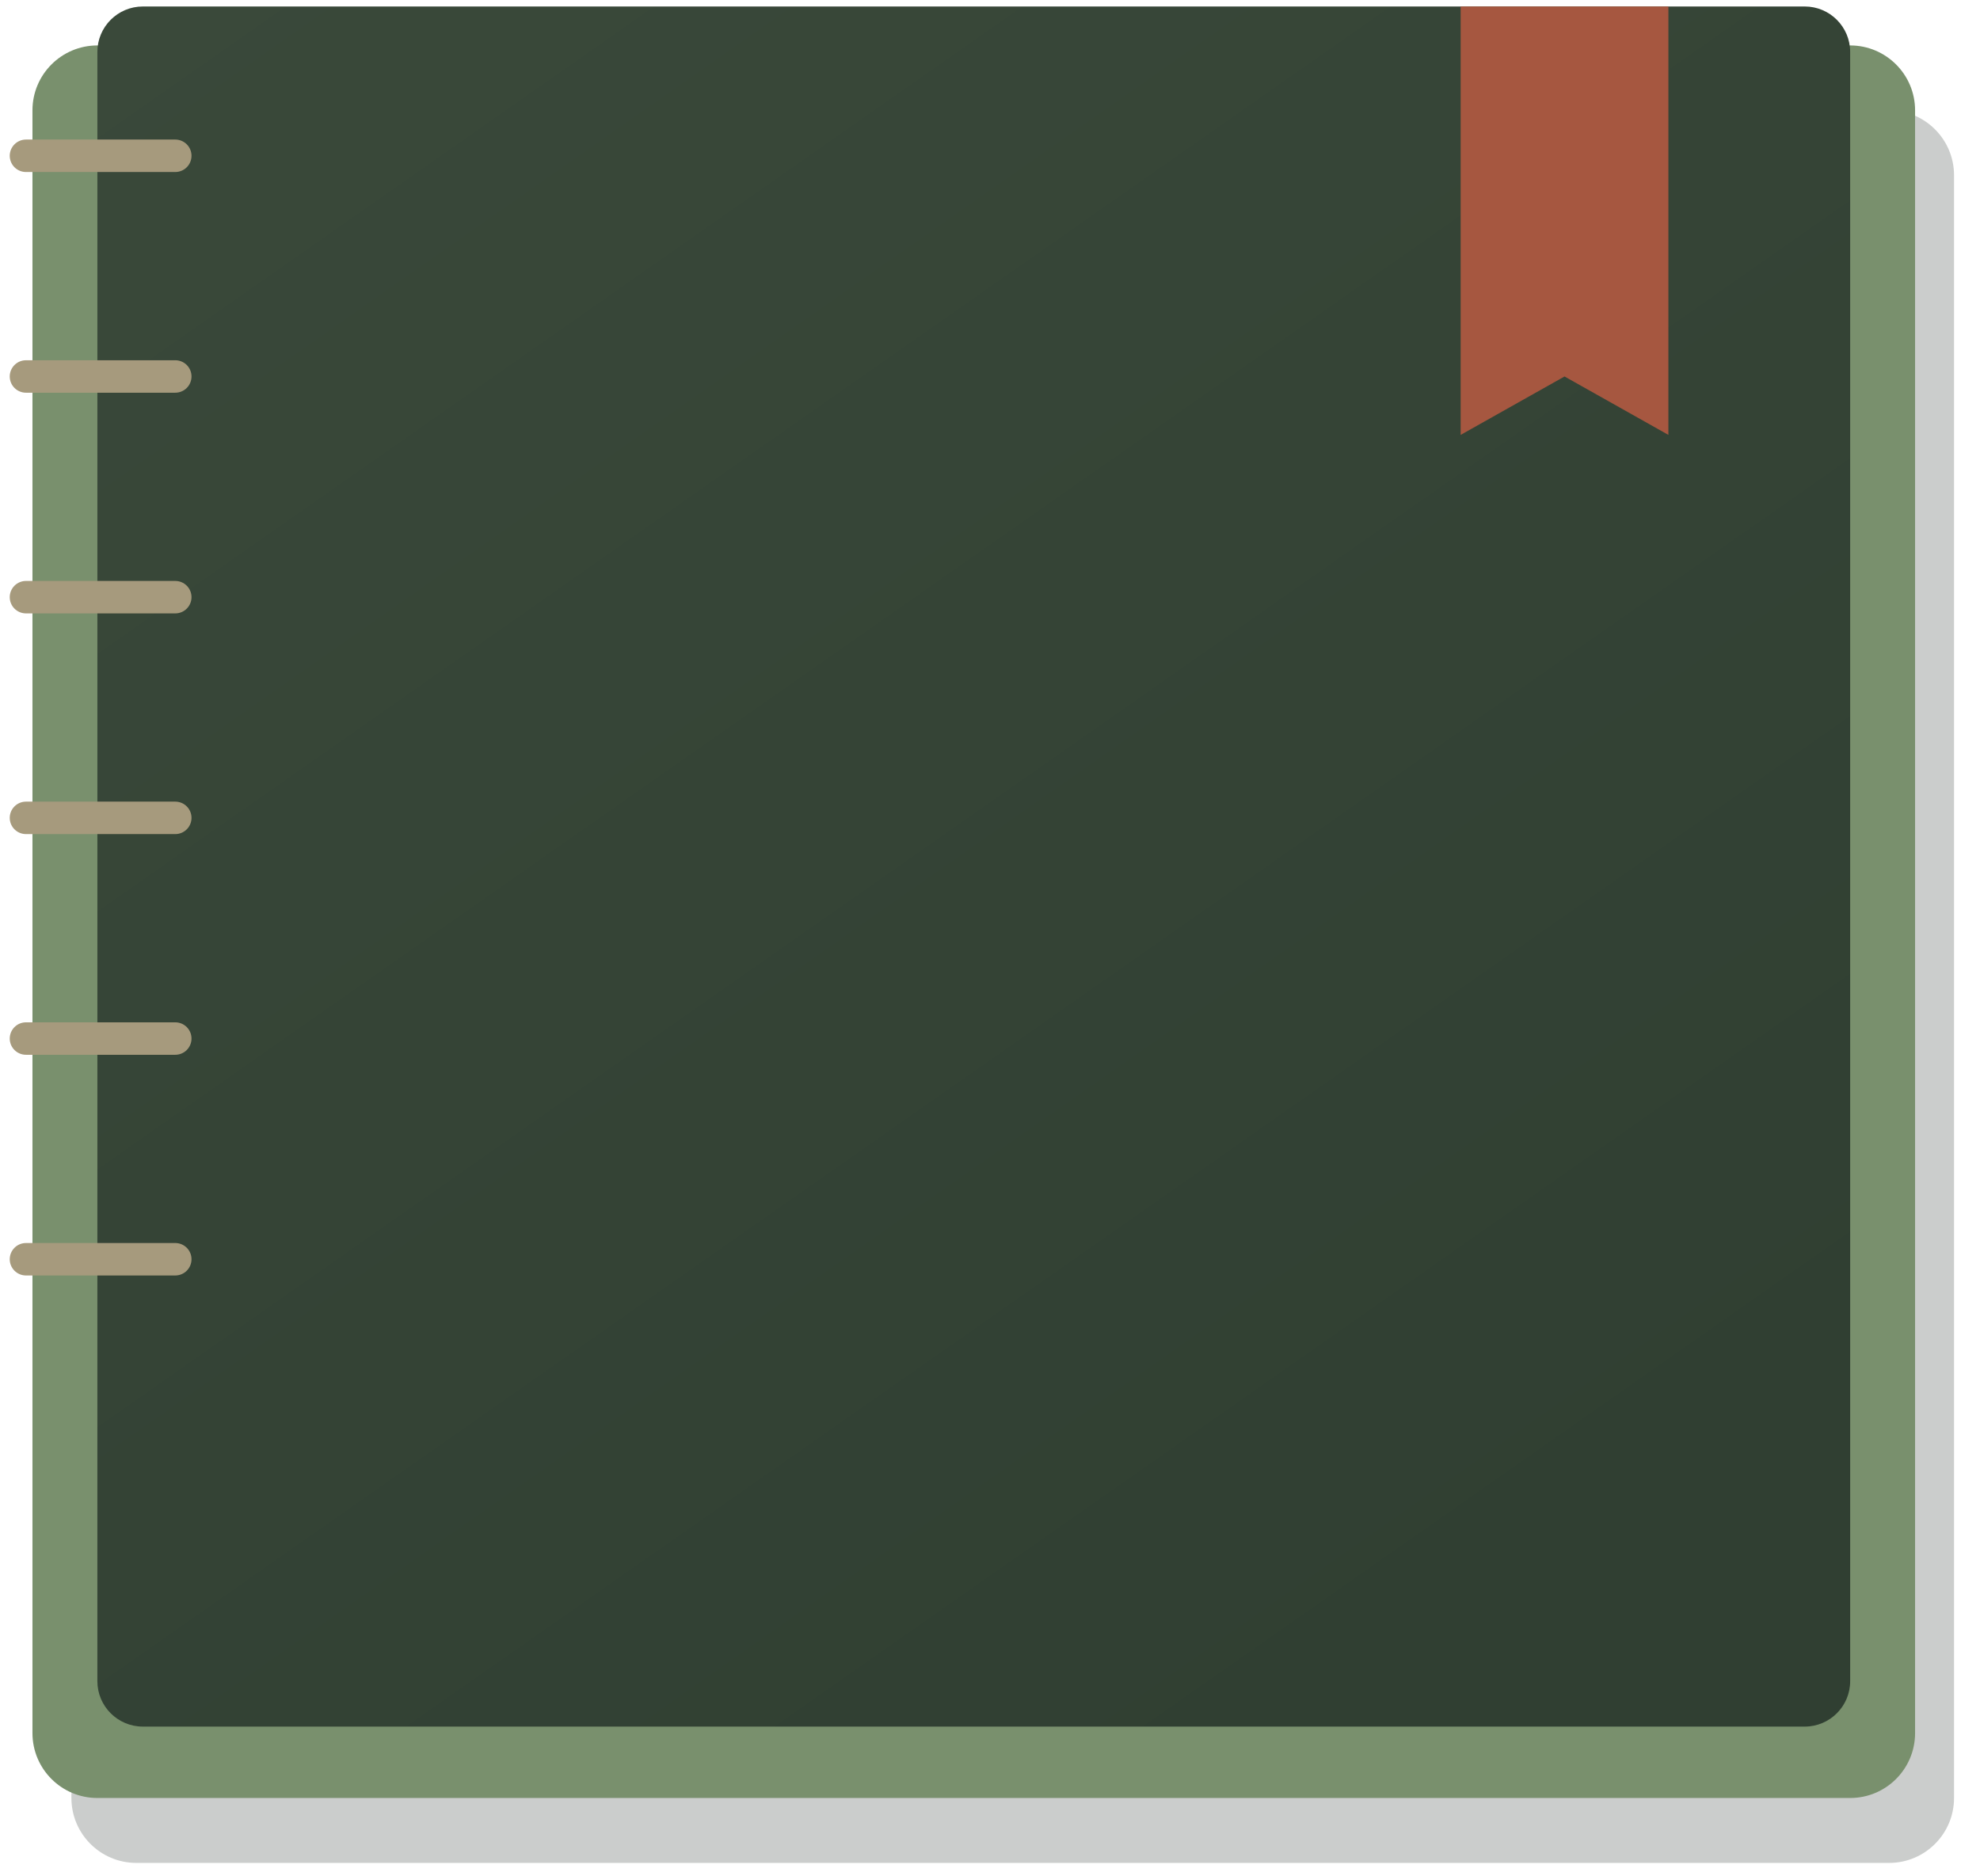
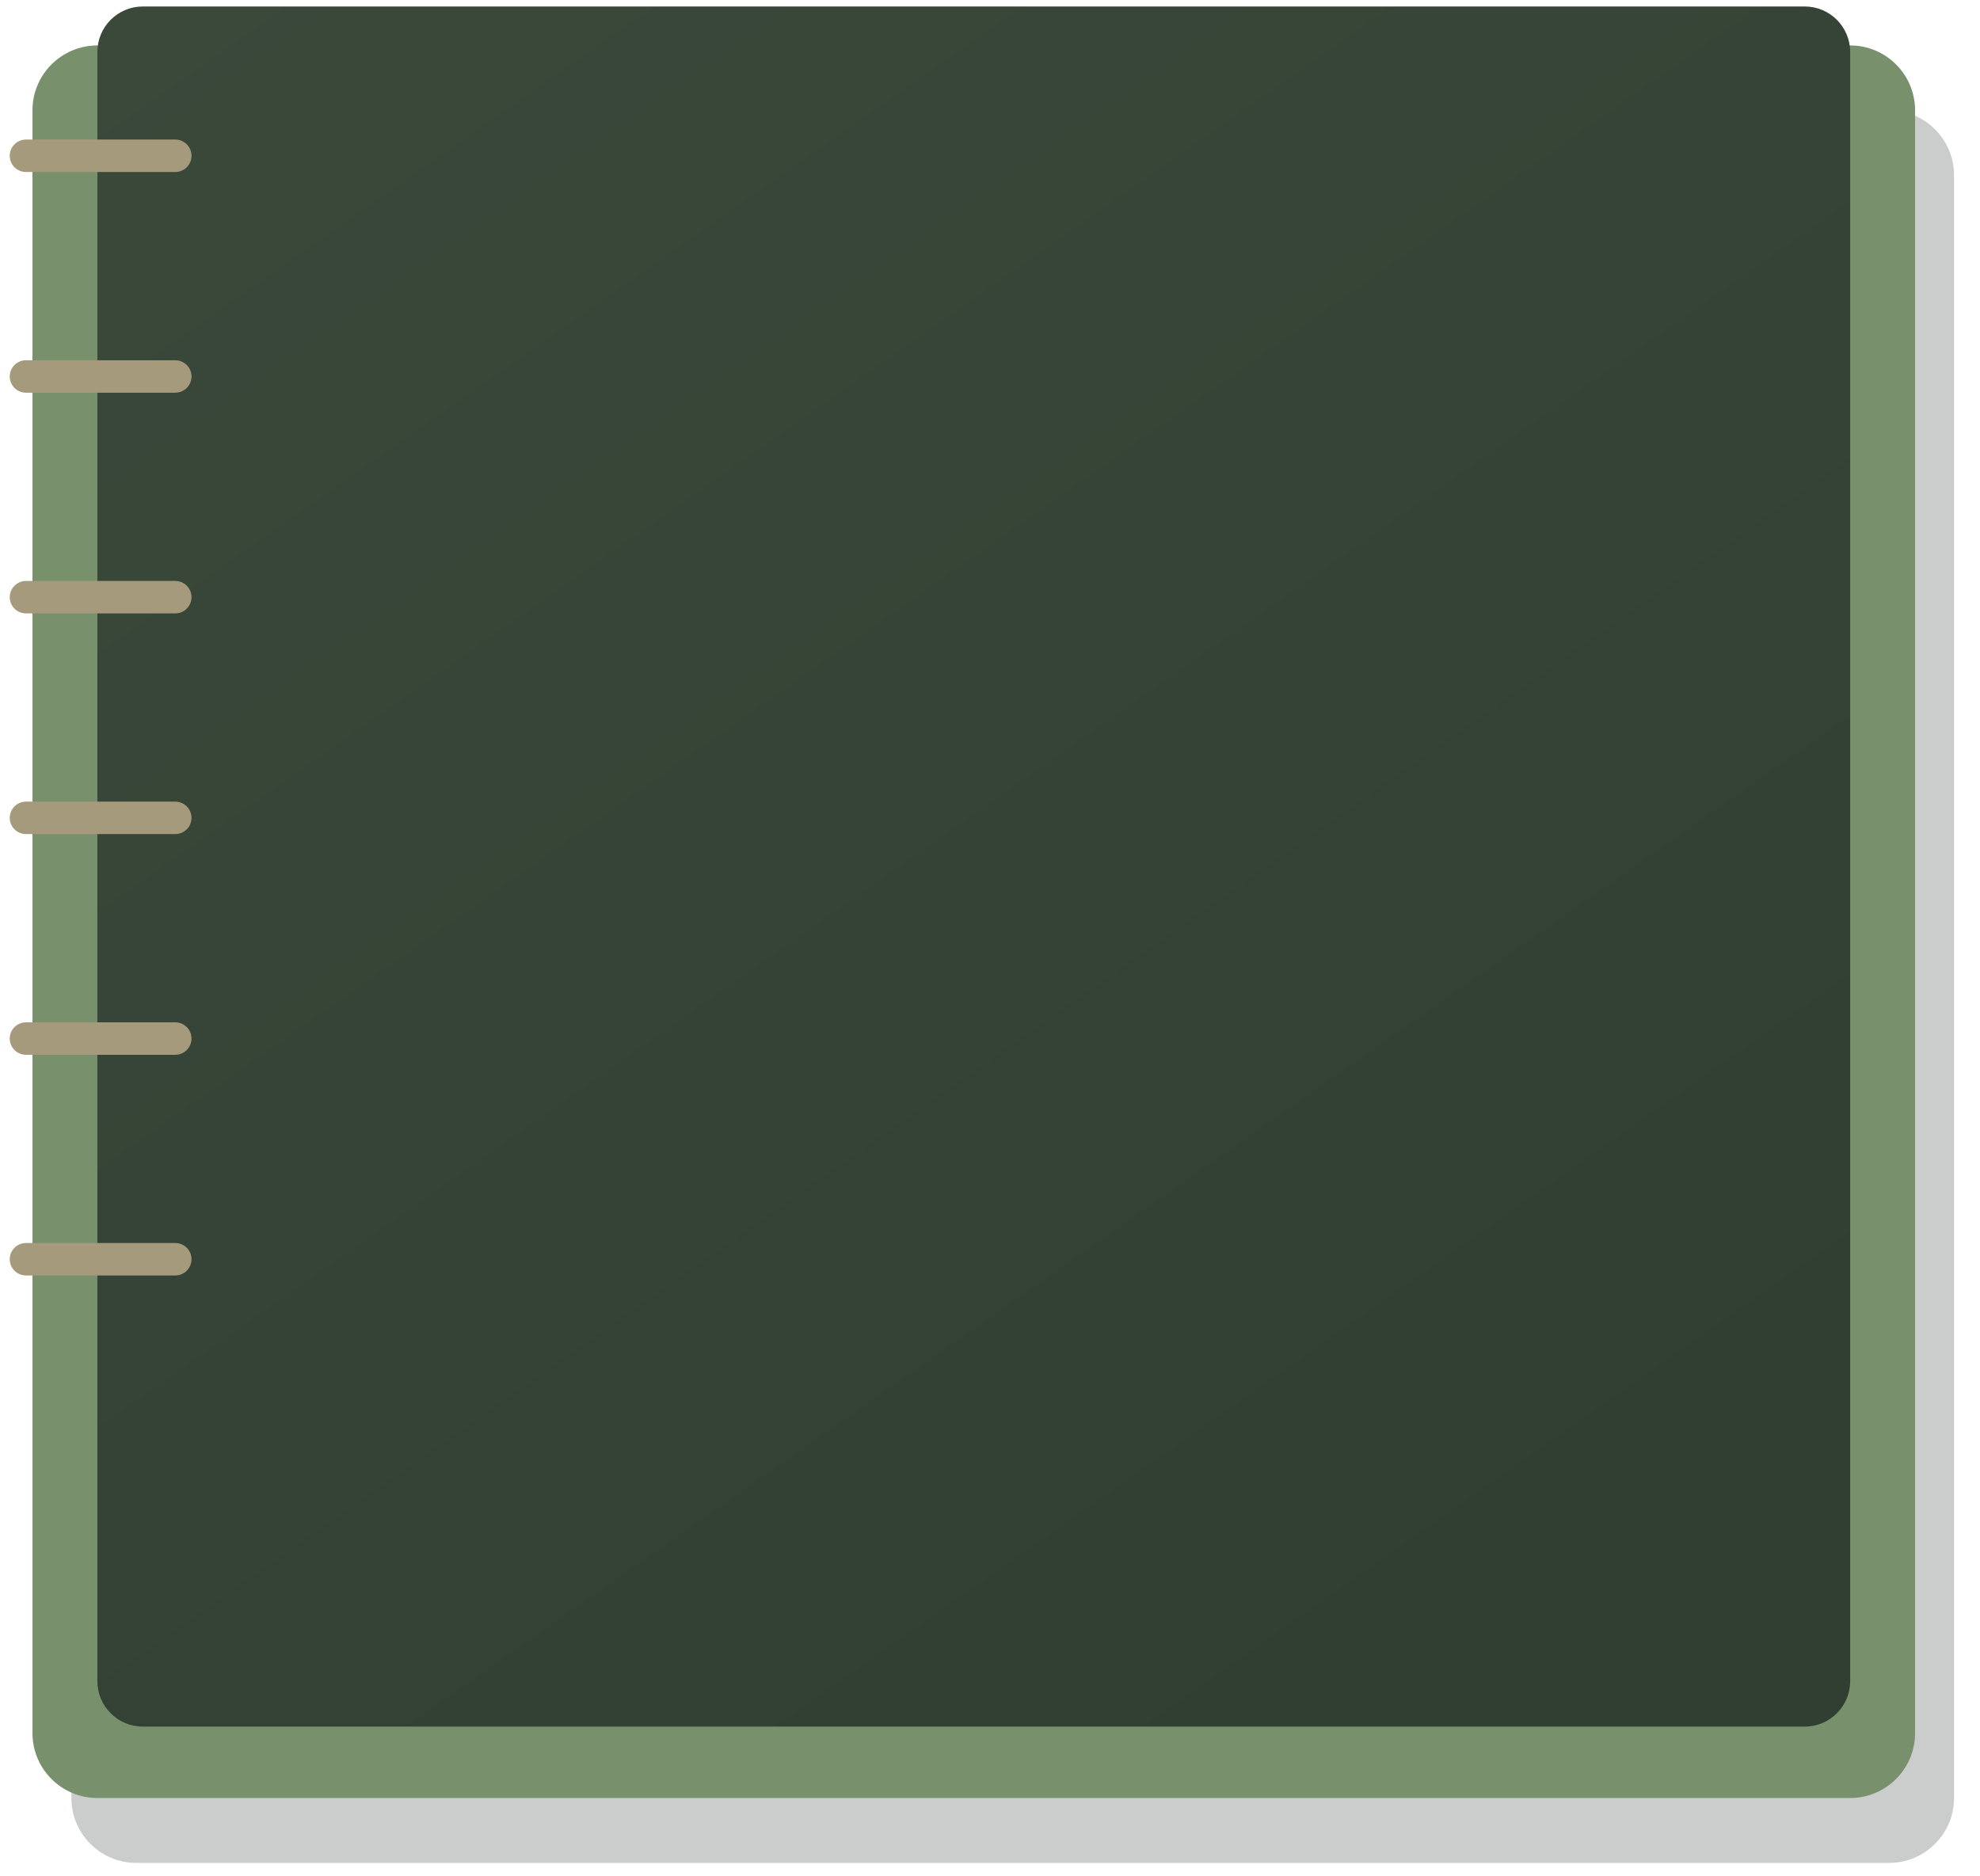
<svg xmlns="http://www.w3.org/2000/svg" viewBox="-5 -7 305 289" preserveAspectRatio="none">
  <defs>
    <linearGradient id="paper" x1="0" y1="0" x2=".7" y2="1">
      <stop stop-color="#3A493A" />
      <stop offset="1" stop-color="#303F32" />
    </linearGradient>
  </defs>
  <rect x="6" y="10" width="290" height="270" rx="10" fill="#101C15" opacity="0.22" />
  <rect x="0" y="0" width="290" height="270" rx="10" fill="#79906D" />
  <rect x="10" y="-6" width="270" height="265" rx="7" fill="url(#paper)" />
  <path d="M-1 17L22 17" stroke="#A69A7D" stroke-width="5" stroke-linecap="round" opacity="1" fill="none" />
  <path d="M-1 51L22 51" stroke="#A69A7D" stroke-width="5" stroke-linecap="round" opacity="1" fill="none" />
  <path d="M-1 85L22 85" stroke="#A69A7D" stroke-width="5" stroke-linecap="round" opacity="1" fill="none" />
  <path d="M-1 119L22 119" stroke="#A69A7D" stroke-width="5" stroke-linecap="round" opacity="1" fill="none" />
  <path d="M-1 153L22 153" stroke="#A69A7D" stroke-width="5" stroke-linecap="round" opacity="1" fill="none" />
  <path d="M-1 187L22 187" stroke="#A69A7D" stroke-width="5" stroke-linecap="round" opacity="1" fill="none" />
-   <path d="M220 -6h32v66l-16 -9 -16 9Z" fill="#A65740" opacity="1" />
</svg>
